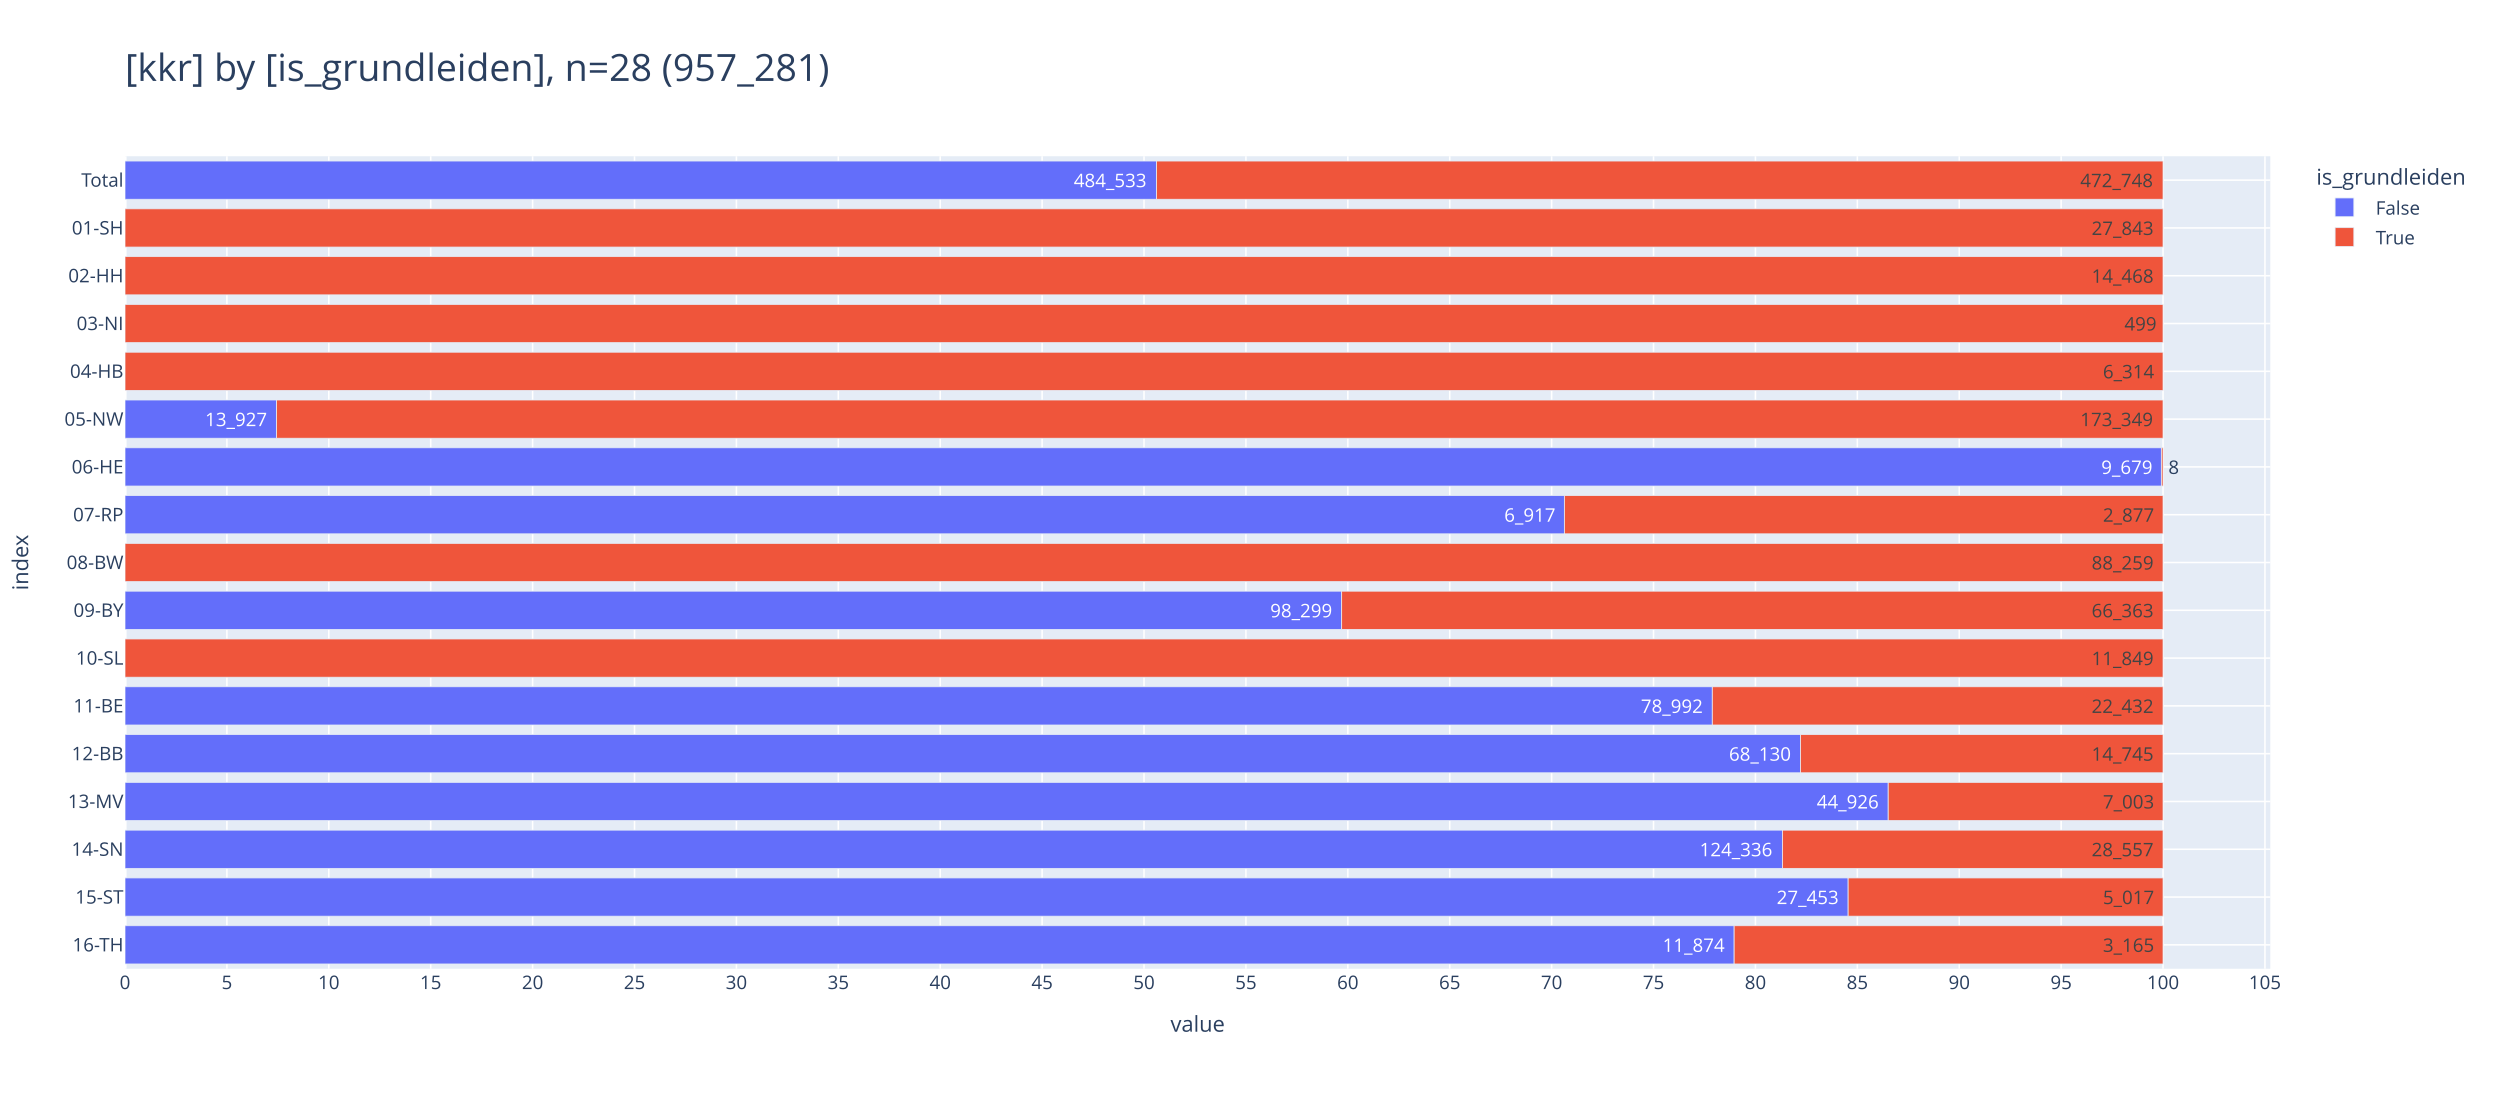
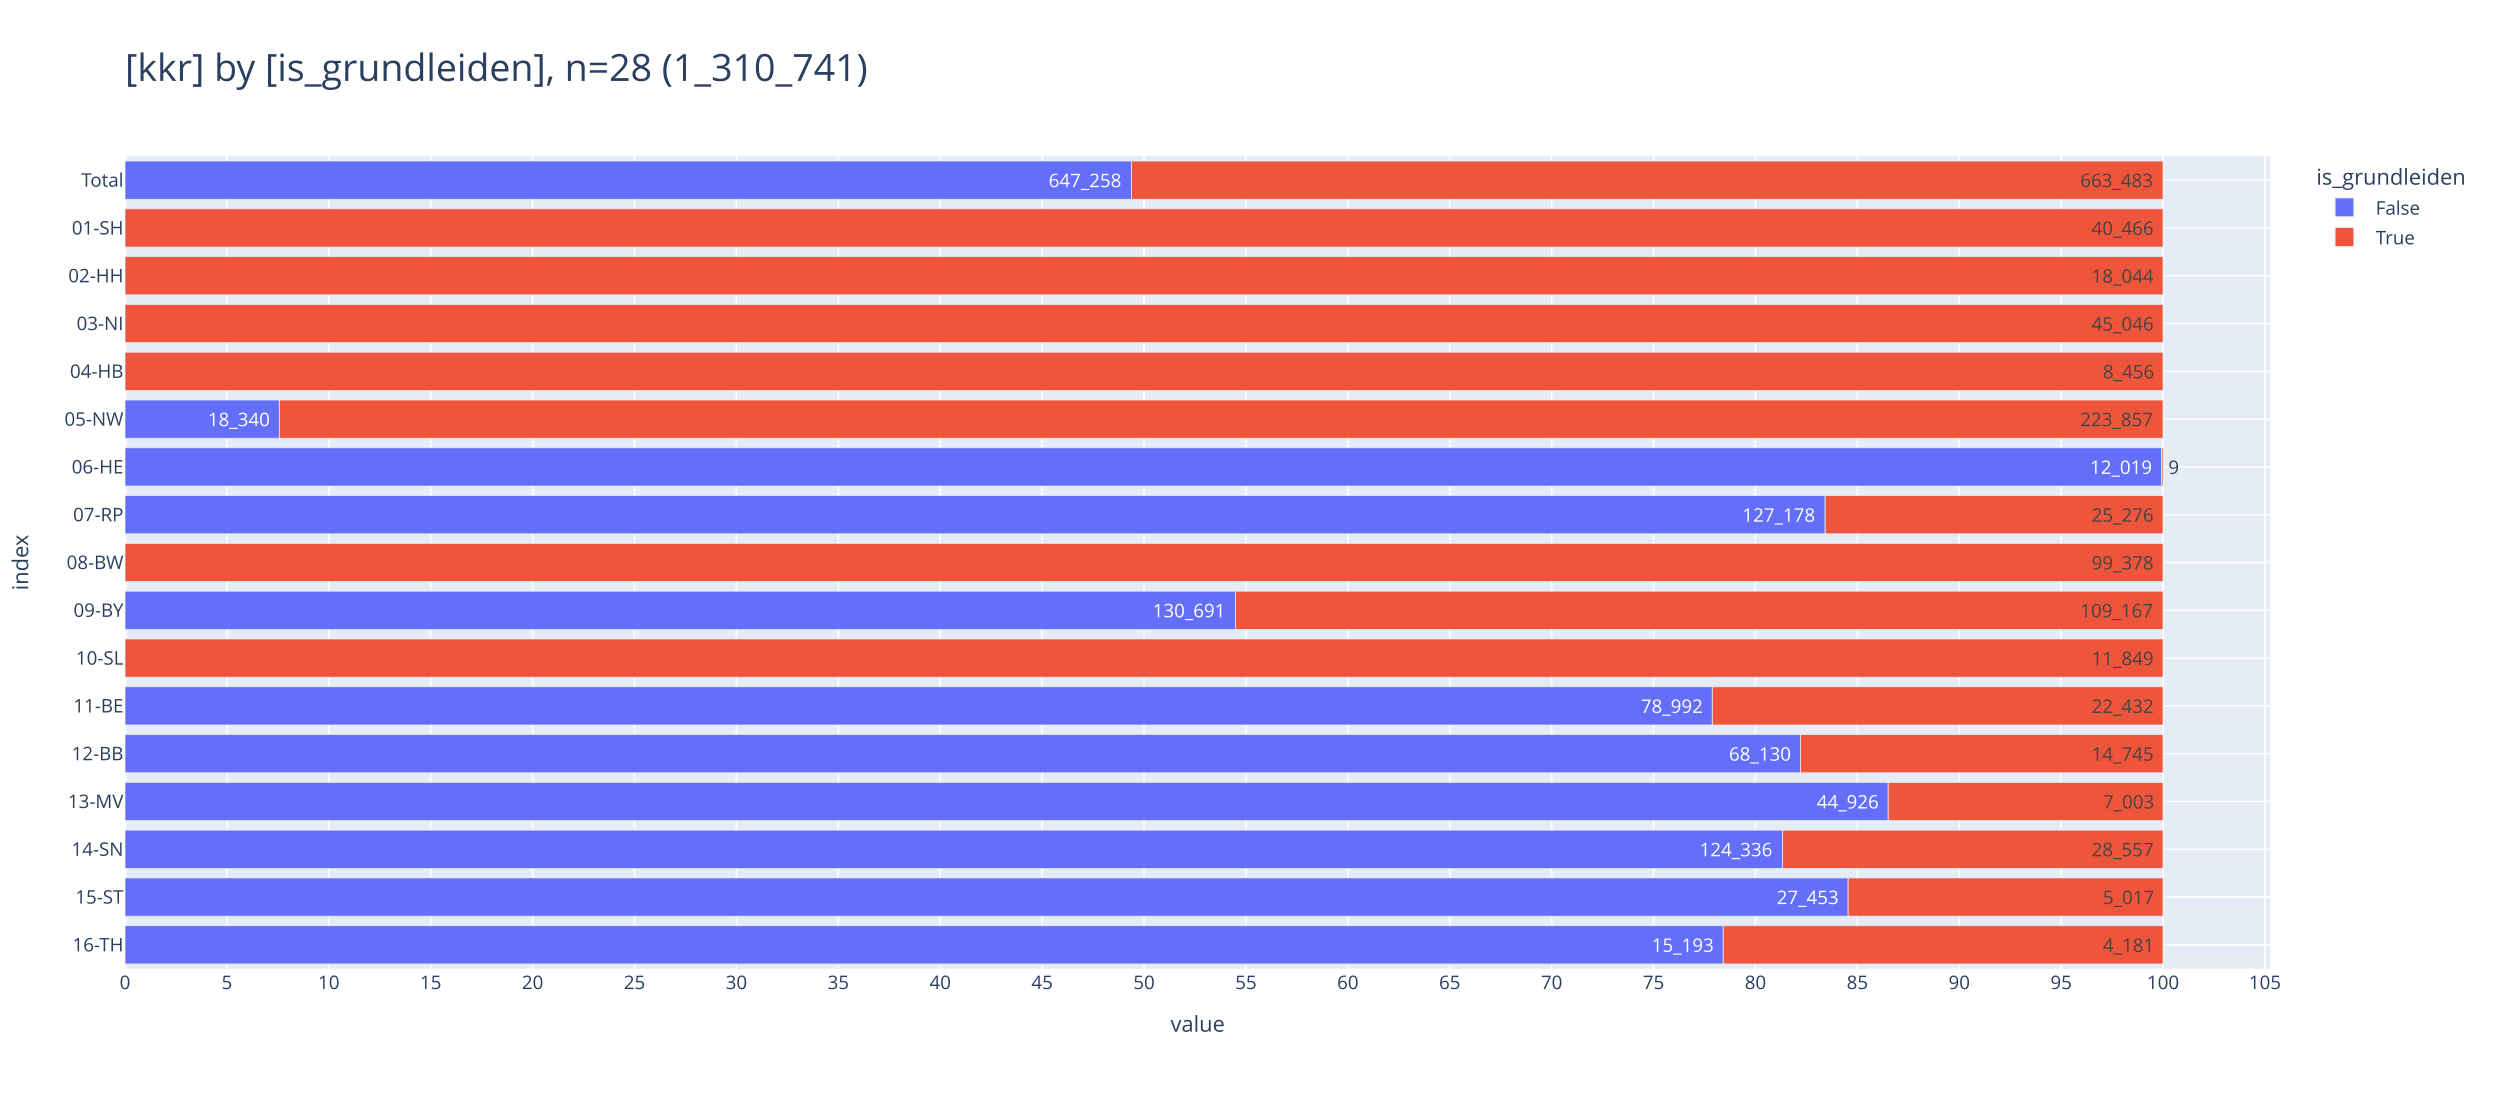
<svg xmlns="http://www.w3.org/2000/svg" class="main-svg" width="1600" height="700" style="" viewBox="0 0 1600 700">
  <rect x="0" y="0" width="1600" height="700" style="fill: rgb(255, 255, 255); fill-opacity: 1;" />
-   <defs id="defs-b3d016">
+   <defs id="defs-5b0377">
    <g class="clips">
-       <clipPath id="clipb3d016xyplot" class="plotclip">
+       <clipPath id="clip5b0377xyplot" class="plotclip">
        <rect width="1373" height="520" />
      </clipPath>
-       <clipPath class="axesclip" id="clipb3d016x">
+       <clipPath class="axesclip" id="clip5b0377x">
        <rect x="80" y="0" width="1373" height="700" />
      </clipPath>
-       <clipPath class="axesclip" id="clipb3d016y">
+       <clipPath class="axesclip" id="clip5b0377y">
        <rect x="0" y="100" width="1600" height="520" />
      </clipPath>
-       <clipPath class="axesclip" id="clipb3d016xy">
+       <clipPath class="axesclip" id="clip5b0377xy">
        <rect x="80" y="100" width="1373" height="520" />
      </clipPath>
    </g>
    <g class="gradients" />
    <g class="patterns" />
  </defs>
  <g class="bglayer">
    <rect class="bg" x="80" y="100" width="1373" height="520" style="fill: rgb(229, 236, 246); fill-opacity: 1; stroke-width: 0;" />
  </g>
  <g class="layer-below">
    <g class="imagelayer" />
    <g class="shapelayer" />
  </g>
  <g class="cartesianlayer">
    <g class="subplot xy">
      <g class="layer-subplot">
        <g class="shapelayer" />
        <g class="imagelayer" />
      </g>
      <g class="minor-gridlayer">
        <g class="x" />
        <g class="y" />
      </g>
      <g class="gridlayer">
        <g class="x">
          <path class="xgrid crisp" transform="translate(145.22,0)" d="M0,100v520" style="stroke: rgb(255, 255, 255); stroke-opacity: 1; stroke-width: 1px;" />
          <path class="xgrid crisp" transform="translate(210.43,0)" d="M0,100v520" style="stroke: rgb(255, 255, 255); stroke-opacity: 1; stroke-width: 1px;" />
          <path class="xgrid crisp" transform="translate(275.65,0)" d="M0,100v520" style="stroke: rgb(255, 255, 255); stroke-opacity: 1; stroke-width: 1px;" />
          <path class="xgrid crisp" transform="translate(340.87,0)" d="M0,100v520" style="stroke: rgb(255, 255, 255); stroke-opacity: 1; stroke-width: 1px;" />
          <path class="xgrid crisp" transform="translate(406.09,0)" d="M0,100v520" style="stroke: rgb(255, 255, 255); stroke-opacity: 1; stroke-width: 1px;" />
          <path class="xgrid crisp" transform="translate(471.3,0)" d="M0,100v520" style="stroke: rgb(255, 255, 255); stroke-opacity: 1; stroke-width: 1px;" />
          <path class="xgrid crisp" transform="translate(536.52,0)" d="M0,100v520" style="stroke: rgb(255, 255, 255); stroke-opacity: 1; stroke-width: 1px;" />
          <path class="xgrid crisp" transform="translate(601.74,0)" d="M0,100v520" style="stroke: rgb(255, 255, 255); stroke-opacity: 1; stroke-width: 1px;" />
          <path class="xgrid crisp" transform="translate(666.96,0)" d="M0,100v520" style="stroke: rgb(255, 255, 255); stroke-opacity: 1; stroke-width: 1px;" />
          <path class="xgrid crisp" transform="translate(732.17,0)" d="M0,100v520" style="stroke: rgb(255, 255, 255); stroke-opacity: 1; stroke-width: 1px;" />
          <path class="xgrid crisp" transform="translate(797.39,0)" d="M0,100v520" style="stroke: rgb(255, 255, 255); stroke-opacity: 1; stroke-width: 1px;" />
          <path class="xgrid crisp" transform="translate(862.61,0)" d="M0,100v520" style="stroke: rgb(255, 255, 255); stroke-opacity: 1; stroke-width: 1px;" />
          <path class="xgrid crisp" transform="translate(927.83,0)" d="M0,100v520" style="stroke: rgb(255, 255, 255); stroke-opacity: 1; stroke-width: 1px;" />
          <path class="xgrid crisp" transform="translate(993.04,0)" d="M0,100v520" style="stroke: rgb(255, 255, 255); stroke-opacity: 1; stroke-width: 1px;" />
          <path class="xgrid crisp" transform="translate(1058.26,0)" d="M0,100v520" style="stroke: rgb(255, 255, 255); stroke-opacity: 1; stroke-width: 1px;" />
          <path class="xgrid crisp" transform="translate(1123.48,0)" d="M0,100v520" style="stroke: rgb(255, 255, 255); stroke-opacity: 1; stroke-width: 1px;" />
          <path class="xgrid crisp" transform="translate(1188.7,0)" d="M0,100v520" style="stroke: rgb(255, 255, 255); stroke-opacity: 1; stroke-width: 1px;" />
          <path class="xgrid crisp" transform="translate(1253.91,0)" d="M0,100v520" style="stroke: rgb(255, 255, 255); stroke-opacity: 1; stroke-width: 1px;" />
          <path class="xgrid crisp" transform="translate(1319.13,0)" d="M0,100v520" style="stroke: rgb(255, 255, 255); stroke-opacity: 1; stroke-width: 1px;" />
          <path class="xgrid crisp" transform="translate(1384.35,0)" d="M0,100v520" style="stroke: rgb(255, 255, 255); stroke-opacity: 1; stroke-width: 1px;" />
          <path class="xgrid crisp" transform="translate(1449.57,0)" d="M0,100v520" style="stroke: rgb(255, 255, 255); stroke-opacity: 1; stroke-width: 1px;" />
        </g>
        <g class="y">
          <path class="ygrid crisp" transform="translate(0,604.71)" d="M80,0h1373" style="stroke: rgb(255, 255, 255); stroke-opacity: 1; stroke-width: 1px;" />
          <path class="ygrid crisp" transform="translate(0,574.12)" d="M80,0h1373" style="stroke: rgb(255, 255, 255); stroke-opacity: 1; stroke-width: 1px;" />
          <path class="ygrid crisp" transform="translate(0,543.53)" d="M80,0h1373" style="stroke: rgb(255, 255, 255); stroke-opacity: 1; stroke-width: 1px;" />
          <path class="ygrid crisp" transform="translate(0,512.94)" d="M80,0h1373" style="stroke: rgb(255, 255, 255); stroke-opacity: 1; stroke-width: 1px;" />
          <path class="ygrid crisp" transform="translate(0,482.35)" d="M80,0h1373" style="stroke: rgb(255, 255, 255); stroke-opacity: 1; stroke-width: 1px;" />
          <path class="ygrid crisp" transform="translate(0,451.76)" d="M80,0h1373" style="stroke: rgb(255, 255, 255); stroke-opacity: 1; stroke-width: 1px;" />
          <path class="ygrid crisp" transform="translate(0,421.18)" d="M80,0h1373" style="stroke: rgb(255, 255, 255); stroke-opacity: 1; stroke-width: 1px;" />
          <path class="ygrid crisp" transform="translate(0,390.59)" d="M80,0h1373" style="stroke: rgb(255, 255, 255); stroke-opacity: 1; stroke-width: 1px;" />
          <path class="ygrid crisp" transform="translate(0,360)" d="M80,0h1373" style="stroke: rgb(255, 255, 255); stroke-opacity: 1; stroke-width: 1px;" />
          <path class="ygrid crisp" transform="translate(0,329.41)" d="M80,0h1373" style="stroke: rgb(255, 255, 255); stroke-opacity: 1; stroke-width: 1px;" />
          <path class="ygrid crisp" transform="translate(0,298.82)" d="M80,0h1373" style="stroke: rgb(255, 255, 255); stroke-opacity: 1; stroke-width: 1px;" />
          <path class="ygrid crisp" transform="translate(0,268.24)" d="M80,0h1373" style="stroke: rgb(255, 255, 255); stroke-opacity: 1; stroke-width: 1px;" />
          <path class="ygrid crisp" transform="translate(0,237.65)" d="M80,0h1373" style="stroke: rgb(255, 255, 255); stroke-opacity: 1; stroke-width: 1px;" />
          <path class="ygrid crisp" transform="translate(0,207.06)" d="M80,0h1373" style="stroke: rgb(255, 255, 255); stroke-opacity: 1; stroke-width: 1px;" />
          <path class="ygrid crisp" transform="translate(0,176.47)" d="M80,0h1373" style="stroke: rgb(255, 255, 255); stroke-opacity: 1; stroke-width: 1px;" />
          <path class="ygrid crisp" transform="translate(0,145.88)" d="M80,0h1373" style="stroke: rgb(255, 255, 255); stroke-opacity: 1; stroke-width: 1px;" />
          <path class="ygrid crisp" transform="translate(0,115.29)" d="M80,0h1373" style="stroke: rgb(255, 255, 255); stroke-opacity: 1; stroke-width: 1px;" />
        </g>
      </g>
      <g class="zerolinelayer">
        <path class="xzl zl crisp" transform="translate(80,0)" d="M0,100v520" style="stroke: rgb(255, 255, 255); stroke-opacity: 1; stroke-width: 2px;" />
      </g>
      <g class="layer-between">
        <g class="shapelayer" />
        <g class="imagelayer" />
      </g>
      <path class="xlines-below" />
      <path class="ylines-below" />
      <g class="overlines-below" />
      <g class="xaxislayer-below" />
      <g class="yaxislayer-below" />
      <g class="overaxes-below" />
      <g class="overplot">
-         <g class="xy" transform="translate(80,100)" clip-path="url(#clipb3d016xyplot)">
+         <g class="xy" transform="translate(80,100)" clip-path="url(#clip5b0377xyplot)">
          <g class="barlayer mlayer">
            <g class="trace bars" style="opacity: 1;">
              <g class="points">
                <g class="point">
-                   <path d="M0,27.53V3.06H660.2V27.53Z" style="vector-effect: none; opacity: 1; stroke-width: 0.5px; fill: rgb(99, 110, 250); fill-opacity: 1; stroke: rgb(229, 236, 246); stroke-opacity: 1;" />
-                   <text class="bartext bartext-inside" text-anchor="middle" data-notex="1" x="0" y="0" style="font-family: 'Open Sans', verdana, arial, sans-serif; font-size: 12px; fill: rgb(255, 255, 255); fill-opacity: 1; white-space: pre;" transform="translate(630.4969,19.795)">484_533</text>
-                 </g>
-                 <g class="point">
-                   <path d="M0,180.47V156H97V180.47Z" style="vector-effect: none; opacity: 1; stroke-width: 0.5px; fill: rgb(99, 110, 250); fill-opacity: 1; stroke: rgb(229, 236, 246); stroke-opacity: 1;" />
-                   <text class="bartext bartext-inside" text-anchor="middle" data-notex="1" x="0" y="0" style="font-family: 'Open Sans', verdana, arial, sans-serif; font-size: 12px; fill: rgb(255, 255, 255); fill-opacity: 1; white-space: pre;" transform="translate(71.10938,172.735)">13_927</text>
-                 </g>
-                 <g class="point">
-                   <path d="M0,211.06V186.59H1303.27V211.06Z" style="vector-effect: none; opacity: 1; stroke-width: 0.5px; fill: rgb(99, 110, 250); fill-opacity: 1; stroke: rgb(229, 236, 246); stroke-opacity: 1;" />
-                   <text class="bartext bartext-inside" text-anchor="middle" data-notex="1" x="0" y="0" style="font-family: 'Open Sans', verdana, arial, sans-serif; font-size: 12px; fill: rgb(255, 255, 255); fill-opacity: 1; white-space: pre;" transform="translate(1281.192,203.325)">9_679</text>
-                 </g>
-                 <g class="point">
-                   <path d="M0,241.65V217.18H921.2V241.65Z" style="vector-effect: none; opacity: 1; stroke-width: 0.5px; fill: rgb(99, 110, 250); fill-opacity: 1; stroke: rgb(229, 236, 246); stroke-opacity: 1;" />
-                   <text class="bartext bartext-inside" text-anchor="middle" data-notex="1" x="0" y="0" style="font-family: 'Open Sans', verdana, arial, sans-serif; font-size: 12px; fill: rgb(255, 255, 255); fill-opacity: 1; white-space: pre;" transform="translate(899.1219,233.915)">6_917</text>
-                 </g>
-                 <g class="point">
-                   <path d="M0,302.82V278.35H778.66V302.82Z" style="vector-effect: none; opacity: 1; stroke-width: 0.5px; fill: rgb(99, 110, 250); fill-opacity: 1; stroke: rgb(229, 236, 246); stroke-opacity: 1;" />
-                   <text class="bartext bartext-inside" text-anchor="middle" data-notex="1" x="0" y="0" style="font-family: 'Open Sans', verdana, arial, sans-serif; font-size: 12px; fill: rgb(255, 255, 255); fill-opacity: 1; white-space: pre;" transform="translate(752.7694,295.085)">98_299</text>
+                   <path d="M0,27.53V3.06H644.1V27.53Z" style="vector-effect: none; opacity: 1; stroke-width: 0.5px; fill: rgb(99, 110, 250); fill-opacity: 1; stroke: rgb(229, 236, 246); stroke-opacity: 1;" />
+                   <text class="bartext bartext-inside" text-anchor="middle" data-notex="1" x="0" y="0" style="font-family: 'Open Sans', verdana, arial, sans-serif; font-size: 12px; fill: rgb(255, 255, 255); fill-opacity: 1; white-space: pre;" transform="translate(614.3969,19.795)">647_258</text>
+                 </g>
+                 <g class="point">
+                   <path d="M0,180.47V156H98.77V180.47Z" style="vector-effect: none; opacity: 1; stroke-width: 0.5px; fill: rgb(99, 110, 250); fill-opacity: 1; stroke: rgb(229, 236, 246); stroke-opacity: 1;" />
+                   <text class="bartext bartext-inside" text-anchor="middle" data-notex="1" x="0" y="0" style="font-family: 'Open Sans', verdana, arial, sans-serif; font-size: 12px; fill: rgb(255, 255, 255); fill-opacity: 1; white-space: pre;" transform="translate(72.87937,172.735)">18_340</text>
+                 </g>
+                 <g class="point">
+                   <path d="M0,211.06V186.59H1303.37V211.06Z" style="vector-effect: none; opacity: 1; stroke-width: 0.5px; fill: rgb(99, 110, 250); fill-opacity: 1; stroke: rgb(229, 236, 246); stroke-opacity: 1;" />
+                   <text class="bartext bartext-inside" text-anchor="middle" data-notex="1" x="0" y="0" style="font-family: 'Open Sans', verdana, arial, sans-serif; font-size: 12px; fill: rgb(255, 255, 255); fill-opacity: 1; white-space: pre;" transform="translate(1277.479,203.325)">12_019</text>
+                 </g>
+                 <g class="point">
+                   <path d="M0,241.65V217.18H1088.1V241.65Z" style="vector-effect: none; opacity: 1; stroke-width: 0.5px; fill: rgb(99, 110, 250); fill-opacity: 1; stroke: rgb(229, 236, 246); stroke-opacity: 1;" />
+                   <text class="bartext bartext-inside" text-anchor="middle" data-notex="1" x="0" y="0" style="font-family: 'Open Sans', verdana, arial, sans-serif; font-size: 12px; fill: rgb(255, 255, 255); fill-opacity: 1; white-space: pre;" transform="translate(1058.397,233.915)">127_178</text>
+                 </g>
+                 <g class="point">
+                   <path d="M0,302.82V278.35H710.7V302.82Z" style="vector-effect: none; opacity: 1; stroke-width: 0.5px; fill: rgb(99, 110, 250); fill-opacity: 1; stroke: rgb(229, 236, 246); stroke-opacity: 1;" />
+                   <text class="bartext bartext-inside" text-anchor="middle" data-notex="1" x="0" y="0" style="font-family: 'Open Sans', verdana, arial, sans-serif; font-size: 12px; fill: rgb(255, 255, 255); fill-opacity: 1; white-space: pre;" transform="translate(680.9969,295.085)">130_691</text>
                </g>
                <g class="point">
                  <path d="M0,364V339.53H1015.87V364Z" style="vector-effect: none; opacity: 1; stroke-width: 0.5px; fill: rgb(99, 110, 250); fill-opacity: 1; stroke: rgb(229, 236, 246); stroke-opacity: 1;" />
                  <text class="bartext bartext-inside" text-anchor="middle" data-notex="1" x="0" y="0" style="font-family: 'Open Sans', verdana, arial, sans-serif; font-size: 12px; fill: rgb(255, 255, 255); fill-opacity: 1; white-space: pre;" transform="translate(989.9794,356.265)">78_992</text>
                </g>
                <g class="point">
                  <path d="M0,394.59V370.12H1072.28V394.59Z" style="vector-effect: none; opacity: 1; stroke-width: 0.5px; fill: rgb(99, 110, 250); fill-opacity: 1; stroke: rgb(229, 236, 246); stroke-opacity: 1;" />
                  <text class="bartext bartext-inside" text-anchor="middle" data-notex="1" x="0" y="0" style="font-family: 'Open Sans', verdana, arial, sans-serif; font-size: 12px; fill: rgb(255, 255, 255); fill-opacity: 1; white-space: pre;" transform="translate(1046.389,386.855)">68_130</text>
                </g>
                <g class="point">
                  <path d="M0,425.18V400.71H1128.45V425.18Z" style="vector-effect: none; opacity: 1; stroke-width: 0.5px; fill: rgb(99, 110, 250); fill-opacity: 1; stroke: rgb(229, 236, 246); stroke-opacity: 1;" />
                  <text class="bartext bartext-inside" text-anchor="middle" data-notex="1" x="0" y="0" style="font-family: 'Open Sans', verdana, arial, sans-serif; font-size: 12px; fill: rgb(255, 255, 255); fill-opacity: 1; white-space: pre;" transform="translate(1102.559,417.445)">44_926</text>
                </g>
                <g class="point">
                  <path d="M0,455.76V431.29H1060.73V455.76Z" style="vector-effect: none; opacity: 1; stroke-width: 0.5px; fill: rgb(99, 110, 250); fill-opacity: 1; stroke: rgb(229, 236, 246); stroke-opacity: 1;" />
                  <text class="bartext bartext-inside" text-anchor="middle" data-notex="1" x="0" y="0" style="font-family: 'Open Sans', verdana, arial, sans-serif; font-size: 12px; fill: rgb(255, 255, 255); fill-opacity: 1; white-space: pre;" transform="translate(1031.027,448.025)">124_336</text>
                </g>
                <g class="point">
                  <path d="M0,486.35V461.88H1102.81V486.35Z" style="vector-effect: none; opacity: 1; stroke-width: 0.5px; fill: rgb(99, 110, 250); fill-opacity: 1; stroke: rgb(229, 236, 246); stroke-opacity: 1;" />
                  <text class="bartext bartext-inside" text-anchor="middle" data-notex="1" x="0" y="0" style="font-family: 'Open Sans', verdana, arial, sans-serif; font-size: 12px; fill: rgb(255, 255, 255); fill-opacity: 1; white-space: pre;" transform="translate(1076.919,478.615)">27_453</text>
                </g>
                <g class="point">
-                   <path d="M0,516.94V492.47H1029.85V516.94Z" style="vector-effect: none; opacity: 1; stroke-width: 0.5px; fill: rgb(99, 110, 250); fill-opacity: 1; stroke: rgb(229, 236, 246); stroke-opacity: 1;" />
-                   <text class="bartext bartext-inside" text-anchor="middle" data-notex="1" x="0" y="0" style="font-family: 'Open Sans', verdana, arial, sans-serif; font-size: 12px; fill: rgb(255, 255, 255); fill-opacity: 1; white-space: pre;" transform="translate(1003.959,509.205)">11_874</text>
+                   <path d="M0,516.94V492.47H1022.87V516.94Z" style="vector-effect: none; opacity: 1; stroke-width: 0.5px; fill: rgb(99, 110, 250); fill-opacity: 1; stroke: rgb(229, 236, 246); stroke-opacity: 1;" />
+                   <text class="bartext bartext-inside" text-anchor="middle" data-notex="1" x="0" y="0" style="font-family: 'Open Sans', verdana, arial, sans-serif; font-size: 12px; fill: rgb(255, 255, 255); fill-opacity: 1; white-space: pre;" transform="translate(996.9794,509.205)">15_193</text>
                </g>
              </g>
            </g>
            <g class="trace bars" style="opacity: 1;">
              <g class="points">
                <g class="point">
-                   <path d="M660.2,27.53V3.06H1304.35V27.53Z" style="vector-effect: none; opacity: 1; stroke-width: 0.5px; fill: rgb(239, 85, 59); fill-opacity: 1; stroke: rgb(229, 236, 246); stroke-opacity: 1;" />
-                   <text class="bartext bartext-inside" text-anchor="middle" data-notex="1" x="0" y="0" style="font-family: 'Open Sans', verdana, arial, sans-serif; font-size: 12px; fill: rgb(68, 68, 68); fill-opacity: 1; white-space: pre;" transform="translate(1274.647,19.795)">472_748</text>
+                   <path d="M644.1,27.53V3.06H1304.35V27.53Z" style="vector-effect: none; opacity: 1; stroke-width: 0.5px; fill: rgb(239, 85, 59); fill-opacity: 1; stroke: rgb(229, 236, 246); stroke-opacity: 1;" />
+                   <text class="bartext bartext-inside" text-anchor="middle" data-notex="1" x="0" y="0" style="font-family: 'Open Sans', verdana, arial, sans-serif; font-size: 12px; fill: rgb(68, 68, 68); fill-opacity: 1; white-space: pre;" transform="translate(1274.647,19.795)">663_483</text>
                </g>
                <g class="point">
                  <path d="M0,58.12V33.65H1304.35V58.12Z" style="vector-effect: none; opacity: 1; stroke-width: 0.5px; fill: rgb(239, 85, 59); fill-opacity: 1; stroke: rgb(229, 236, 246); stroke-opacity: 1;" />
-                   <text class="bartext bartext-inside" text-anchor="middle" data-notex="1" x="0" y="0" style="font-family: 'Open Sans', verdana, arial, sans-serif; font-size: 12px; fill: rgb(68, 68, 68); fill-opacity: 1; white-space: pre;" transform="translate(1278.459,50.385)">27_843</text>
+                   <text class="bartext bartext-inside" text-anchor="middle" data-notex="1" x="0" y="0" style="font-family: 'Open Sans', verdana, arial, sans-serif; font-size: 12px; fill: rgb(68, 68, 68); fill-opacity: 1; white-space: pre;" transform="translate(1278.459,50.385)">40_466</text>
                </g>
                <g class="point">
                  <path d="M0,88.71V64.24H1304.35V88.71Z" style="vector-effect: none; opacity: 1; stroke-width: 0.5px; fill: rgb(239, 85, 59); fill-opacity: 1; stroke: rgb(229, 236, 246); stroke-opacity: 1;" />
-                   <text class="bartext bartext-inside" text-anchor="middle" data-notex="1" x="0" y="0" style="font-family: 'Open Sans', verdana, arial, sans-serif; font-size: 12px; fill: rgb(68, 68, 68); fill-opacity: 1; white-space: pre;" transform="translate(1278.459,80.975)">14_468</text>
+                   <text class="bartext bartext-inside" text-anchor="middle" data-notex="1" x="0" y="0" style="font-family: 'Open Sans', verdana, arial, sans-serif; font-size: 12px; fill: rgb(68, 68, 68); fill-opacity: 1; white-space: pre;" transform="translate(1278.459,80.975)">18_044</text>
                </g>
                <g class="point">
                  <path d="M0,119.29V94.82H1304.35V119.29Z" style="vector-effect: none; opacity: 1; stroke-width: 0.5px; fill: rgb(239, 85, 59); fill-opacity: 1; stroke: rgb(229, 236, 246); stroke-opacity: 1;" />
-                   <text class="bartext bartext-inside" text-anchor="middle" data-notex="1" x="0" y="0" style="font-family: 'Open Sans', verdana, arial, sans-serif; font-size: 12px; fill: rgb(68, 68, 68); fill-opacity: 1; white-space: pre;" transform="translate(1289.905,111.555)">499</text>
+                   <text class="bartext bartext-inside" text-anchor="middle" data-notex="1" x="0" y="0" style="font-family: 'Open Sans', verdana, arial, sans-serif; font-size: 12px; fill: rgb(68, 68, 68); fill-opacity: 1; white-space: pre;" transform="translate(1278.459,111.555)">45_046</text>
                </g>
                <g class="point">
                  <path d="M0,149.88V125.41H1304.35V149.88Z" style="vector-effect: none; opacity: 1; stroke-width: 0.5px; fill: rgb(239, 85, 59); fill-opacity: 1; stroke: rgb(229, 236, 246); stroke-opacity: 1;" />
-                   <text class="bartext bartext-inside" text-anchor="middle" data-notex="1" x="0" y="0" style="font-family: 'Open Sans', verdana, arial, sans-serif; font-size: 12px; fill: rgb(68, 68, 68); fill-opacity: 1; white-space: pre;" transform="translate(1282.272,142.145)">6_314</text>
-                 </g>
-                 <g class="point">
-                   <path d="M97,180.47V156H1304.35V180.47Z" style="vector-effect: none; opacity: 1; stroke-width: 0.5px; fill: rgb(239, 85, 59); fill-opacity: 1; stroke: rgb(229, 236, 246); stroke-opacity: 1;" />
-                   <text class="bartext bartext-inside" text-anchor="middle" data-notex="1" x="0" y="0" style="font-family: 'Open Sans', verdana, arial, sans-serif; font-size: 12px; fill: rgb(68, 68, 68); fill-opacity: 1; white-space: pre;" transform="translate(1274.647,172.735)">173_349</text>
-                 </g>
-                 <g class="point">
-                   <path d="M1303.27,211.06V186.59H1304.35V211.06Z" style="vector-effect: none; opacity: 1; stroke-width: 0.5px; fill: rgb(239, 85, 59); fill-opacity: 1; stroke: rgb(229, 236, 246); stroke-opacity: 1;" />
-                   <text class="bartext bartext-outside" text-anchor="middle" data-notex="1" x="0" y="0" style="font-family: 'Open Sans', verdana, arial, sans-serif; font-size: 12px; fill: rgb(42, 63, 95); fill-opacity: 1; white-space: pre;" transform="translate(1311.17,203.325)">8</text>
-                 </g>
-                 <g class="point">
-                   <path d="M921.2,241.65V217.18H1304.35V241.65Z" style="vector-effect: none; opacity: 1; stroke-width: 0.5px; fill: rgb(239, 85, 59); fill-opacity: 1; stroke: rgb(229, 236, 246); stroke-opacity: 1;" />
-                   <text class="bartext bartext-inside" text-anchor="middle" data-notex="1" x="0" y="0" style="font-family: 'Open Sans', verdana, arial, sans-serif; font-size: 12px; fill: rgb(68, 68, 68); fill-opacity: 1; white-space: pre;" transform="translate(1282.272,233.915)">2_877</text>
+                   <text class="bartext bartext-inside" text-anchor="middle" data-notex="1" x="0" y="0" style="font-family: 'Open Sans', verdana, arial, sans-serif; font-size: 12px; fill: rgb(68, 68, 68); fill-opacity: 1; white-space: pre;" transform="translate(1282.272,142.145)">8_456</text>
+                 </g>
+                 <g class="point">
+                   <path d="M98.77,180.47V156H1304.35V180.47Z" style="vector-effect: none; opacity: 1; stroke-width: 0.5px; fill: rgb(239, 85, 59); fill-opacity: 1; stroke: rgb(229, 236, 246); stroke-opacity: 1;" />
+                   <text class="bartext bartext-inside" text-anchor="middle" data-notex="1" x="0" y="0" style="font-family: 'Open Sans', verdana, arial, sans-serif; font-size: 12px; fill: rgb(68, 68, 68); fill-opacity: 1; white-space: pre;" transform="translate(1274.647,172.735)">223_857</text>
+                 </g>
+                 <g class="point">
+                   <path d="M1303.37,211.06V186.59H1304.35V211.06Z" style="vector-effect: none; opacity: 1; stroke-width: 0.5px; fill: rgb(239, 85, 59); fill-opacity: 1; stroke: rgb(229, 236, 246); stroke-opacity: 1;" />
+                   <text class="bartext bartext-outside" text-anchor="middle" data-notex="1" x="0" y="0" style="font-family: 'Open Sans', verdana, arial, sans-serif; font-size: 12px; fill: rgb(42, 63, 95); fill-opacity: 1; white-space: pre;" transform="translate(1311.17,203.325)">9</text>
+                 </g>
+                 <g class="point">
+                   <path d="M1088.1,241.65V217.18H1304.35V241.65Z" style="vector-effect: none; opacity: 1; stroke-width: 0.5px; fill: rgb(239, 85, 59); fill-opacity: 1; stroke: rgb(229, 236, 246); stroke-opacity: 1;" />
+                   <text class="bartext bartext-inside" text-anchor="middle" data-notex="1" x="0" y="0" style="font-family: 'Open Sans', verdana, arial, sans-serif; font-size: 12px; fill: rgb(68, 68, 68); fill-opacity: 1; white-space: pre;" transform="translate(1278.459,233.915)">25_276</text>
                </g>
                <g class="point">
                  <path d="M0,272.24V247.76H1304.35V272.24Z" style="vector-effect: none; opacity: 1; stroke-width: 0.5px; fill: rgb(239, 85, 59); fill-opacity: 1; stroke: rgb(229, 236, 246); stroke-opacity: 1;" />
-                   <text class="bartext bartext-inside" text-anchor="middle" data-notex="1" x="0" y="0" style="font-family: 'Open Sans', verdana, arial, sans-serif; font-size: 12px; fill: rgb(68, 68, 68); fill-opacity: 1; white-space: pre;" transform="translate(1278.459,264.5)">88_259</text>
-                 </g>
-                 <g class="point">
-                   <path d="M778.66,302.82V278.35H1304.35V302.82Z" style="vector-effect: none; opacity: 1; stroke-width: 0.5px; fill: rgb(239, 85, 59); fill-opacity: 1; stroke: rgb(229, 236, 246); stroke-opacity: 1;" />
-                   <text class="bartext bartext-inside" text-anchor="middle" data-notex="1" x="0" y="0" style="font-family: 'Open Sans', verdana, arial, sans-serif; font-size: 12px; fill: rgb(68, 68, 68); fill-opacity: 1; white-space: pre;" transform="translate(1278.459,295.085)">66_363</text>
+                   <text class="bartext bartext-inside" text-anchor="middle" data-notex="1" x="0" y="0" style="font-family: 'Open Sans', verdana, arial, sans-serif; font-size: 12px; fill: rgb(68, 68, 68); fill-opacity: 1; white-space: pre;" transform="translate(1278.459,264.5)">99_378</text>
+                 </g>
+                 <g class="point">
+                   <path d="M710.7,302.82V278.35H1304.35V302.82Z" style="vector-effect: none; opacity: 1; stroke-width: 0.5px; fill: rgb(239, 85, 59); fill-opacity: 1; stroke: rgb(229, 236, 246); stroke-opacity: 1;" />
+                   <text class="bartext bartext-inside" text-anchor="middle" data-notex="1" x="0" y="0" style="font-family: 'Open Sans', verdana, arial, sans-serif; font-size: 12px; fill: rgb(68, 68, 68); fill-opacity: 1; white-space: pre;" transform="translate(1274.647,295.085)">109_167</text>
                </g>
                <g class="point">
                  <path d="M0,333.41V308.94H1304.35V333.41Z" style="vector-effect: none; opacity: 1; stroke-width: 0.5px; fill: rgb(239, 85, 59); fill-opacity: 1; stroke: rgb(229, 236, 246); stroke-opacity: 1;" />
                  <text class="bartext bartext-inside" text-anchor="middle" data-notex="1" x="0" y="0" style="font-family: 'Open Sans', verdana, arial, sans-serif; font-size: 12px; fill: rgb(68, 68, 68); fill-opacity: 1; white-space: pre;" transform="translate(1278.459,325.675)">11_849</text>
                </g>
                <g class="point">
                  <path d="M1015.87,364V339.53H1304.35V364Z" style="vector-effect: none; opacity: 1; stroke-width: 0.5px; fill: rgb(239, 85, 59); fill-opacity: 1; stroke: rgb(229, 236, 246); stroke-opacity: 1;" />
                  <text class="bartext bartext-inside" text-anchor="middle" data-notex="1" x="0" y="0" style="font-family: 'Open Sans', verdana, arial, sans-serif; font-size: 12px; fill: rgb(68, 68, 68); fill-opacity: 1; white-space: pre;" transform="translate(1278.459,356.265)">22_432</text>
                </g>
                <g class="point">
                  <path d="M1072.28,394.59V370.12H1304.35V394.59Z" style="vector-effect: none; opacity: 1; stroke-width: 0.5px; fill: rgb(239, 85, 59); fill-opacity: 1; stroke: rgb(229, 236, 246); stroke-opacity: 1;" />
                  <text class="bartext bartext-inside" text-anchor="middle" data-notex="1" x="0" y="0" style="font-family: 'Open Sans', verdana, arial, sans-serif; font-size: 12px; fill: rgb(68, 68, 68); fill-opacity: 1; white-space: pre;" transform="translate(1278.459,386.855)">14_745</text>
                </g>
                <g class="point">
                  <path d="M1128.45,425.18V400.71H1304.35V425.18Z" style="vector-effect: none; opacity: 1; stroke-width: 0.5px; fill: rgb(239, 85, 59); fill-opacity: 1; stroke: rgb(229, 236, 246); stroke-opacity: 1;" />
                  <text class="bartext bartext-inside" text-anchor="middle" data-notex="1" x="0" y="0" style="font-family: 'Open Sans', verdana, arial, sans-serif; font-size: 12px; fill: rgb(68, 68, 68); fill-opacity: 1; white-space: pre;" transform="translate(1282.272,417.445)">7_003</text>
                </g>
                <g class="point">
                  <path d="M1060.73,455.76V431.29H1304.35V455.76Z" style="vector-effect: none; opacity: 1; stroke-width: 0.5px; fill: rgb(239, 85, 59); fill-opacity: 1; stroke: rgb(229, 236, 246); stroke-opacity: 1;" />
                  <text class="bartext bartext-inside" text-anchor="middle" data-notex="1" x="0" y="0" style="font-family: 'Open Sans', verdana, arial, sans-serif; font-size: 12px; fill: rgb(68, 68, 68); fill-opacity: 1; white-space: pre;" transform="translate(1278.459,448.025)">28_557</text>
                </g>
                <g class="point">
                  <path d="M1102.81,486.35V461.88H1304.35V486.35Z" style="vector-effect: none; opacity: 1; stroke-width: 0.5px; fill: rgb(239, 85, 59); fill-opacity: 1; stroke: rgb(229, 236, 246); stroke-opacity: 1;" />
                  <text class="bartext bartext-inside" text-anchor="middle" data-notex="1" x="0" y="0" style="font-family: 'Open Sans', verdana, arial, sans-serif; font-size: 12px; fill: rgb(68, 68, 68); fill-opacity: 1; white-space: pre;" transform="translate(1282.272,478.615)">5_017</text>
                </g>
                <g class="point">
-                   <path d="M1029.85,516.94V492.47H1304.35V516.94Z" style="vector-effect: none; opacity: 1; stroke-width: 0.5px; fill: rgb(239, 85, 59); fill-opacity: 1; stroke: rgb(229, 236, 246); stroke-opacity: 1;" />
-                   <text class="bartext bartext-inside" text-anchor="middle" data-notex="1" x="0" y="0" style="font-family: 'Open Sans', verdana, arial, sans-serif; font-size: 12px; fill: rgb(68, 68, 68); fill-opacity: 1; white-space: pre;" transform="translate(1282.272,509.205)">3_165</text>
+                   <path d="M1022.87,516.94V492.47H1304.35V516.94Z" style="vector-effect: none; opacity: 1; stroke-width: 0.5px; fill: rgb(239, 85, 59); fill-opacity: 1; stroke: rgb(229, 236, 246); stroke-opacity: 1;" />
+                   <text class="bartext bartext-inside" text-anchor="middle" data-notex="1" x="0" y="0" style="font-family: 'Open Sans', verdana, arial, sans-serif; font-size: 12px; fill: rgb(68, 68, 68); fill-opacity: 1; white-space: pre;" transform="translate(1282.272,509.205)">4_181</text>
                </g>
              </g>
            </g>
          </g>
        </g>
      </g>
      <g class="zerolinelayer-above" />
      <path class="xlines-above crisp" d="M0,0" style="fill: none;" />
      <path class="ylines-above crisp" d="M0,0" style="fill: none;" />
      <g class="overlines-above" />
      <g class="xaxislayer-above">
        <g class="xtick">
          <text text-anchor="middle" x="0" y="633" transform="translate(80,0)" style="font-family: 'Open Sans', verdana, arial, sans-serif; font-size: 12px; fill: rgb(42, 63, 95); fill-opacity: 1; white-space: pre;">0</text>
        </g>
        <g class="xtick">
          <text text-anchor="middle" x="0" y="633" style="font-family: 'Open Sans', verdana, arial, sans-serif; font-size: 12px; fill: rgb(42, 63, 95); fill-opacity: 1; white-space: pre;" transform="translate(145.22,0)">5</text>
        </g>
        <g class="xtick">
          <text text-anchor="middle" x="0" y="633" style="font-family: 'Open Sans', verdana, arial, sans-serif; font-size: 12px; fill: rgb(42, 63, 95); fill-opacity: 1; white-space: pre;" transform="translate(210.43,0)">10</text>
        </g>
        <g class="xtick">
          <text text-anchor="middle" x="0" y="633" style="font-family: 'Open Sans', verdana, arial, sans-serif; font-size: 12px; fill: rgb(42, 63, 95); fill-opacity: 1; white-space: pre;" transform="translate(275.65,0)">15</text>
        </g>
        <g class="xtick">
          <text text-anchor="middle" x="0" y="633" style="font-family: 'Open Sans', verdana, arial, sans-serif; font-size: 12px; fill: rgb(42, 63, 95); fill-opacity: 1; white-space: pre;" transform="translate(340.87,0)">20</text>
        </g>
        <g class="xtick">
          <text text-anchor="middle" x="0" y="633" style="font-family: 'Open Sans', verdana, arial, sans-serif; font-size: 12px; fill: rgb(42, 63, 95); fill-opacity: 1; white-space: pre;" transform="translate(406.09,0)">25</text>
        </g>
        <g class="xtick">
          <text text-anchor="middle" x="0" y="633" style="font-family: 'Open Sans', verdana, arial, sans-serif; font-size: 12px; fill: rgb(42, 63, 95); fill-opacity: 1; white-space: pre;" transform="translate(471.3,0)">30</text>
        </g>
        <g class="xtick">
          <text text-anchor="middle" x="0" y="633" style="font-family: 'Open Sans', verdana, arial, sans-serif; font-size: 12px; fill: rgb(42, 63, 95); fill-opacity: 1; white-space: pre;" transform="translate(536.52,0)">35</text>
        </g>
        <g class="xtick">
          <text text-anchor="middle" x="0" y="633" style="font-family: 'Open Sans', verdana, arial, sans-serif; font-size: 12px; fill: rgb(42, 63, 95); fill-opacity: 1; white-space: pre;" transform="translate(601.74,0)">40</text>
        </g>
        <g class="xtick">
          <text text-anchor="middle" x="0" y="633" style="font-family: 'Open Sans', verdana, arial, sans-serif; font-size: 12px; fill: rgb(42, 63, 95); fill-opacity: 1; white-space: pre;" transform="translate(666.96,0)">45</text>
        </g>
        <g class="xtick">
          <text text-anchor="middle" x="0" y="633" style="font-family: 'Open Sans', verdana, arial, sans-serif; font-size: 12px; fill: rgb(42, 63, 95); fill-opacity: 1; white-space: pre;" transform="translate(732.17,0)">50</text>
        </g>
        <g class="xtick">
          <text text-anchor="middle" x="0" y="633" style="font-family: 'Open Sans', verdana, arial, sans-serif; font-size: 12px; fill: rgb(42, 63, 95); fill-opacity: 1; white-space: pre;" transform="translate(797.39,0)">55</text>
        </g>
        <g class="xtick">
          <text text-anchor="middle" x="0" y="633" style="font-family: 'Open Sans', verdana, arial, sans-serif; font-size: 12px; fill: rgb(42, 63, 95); fill-opacity: 1; white-space: pre;" transform="translate(862.61,0)">60</text>
        </g>
        <g class="xtick">
          <text text-anchor="middle" x="0" y="633" style="font-family: 'Open Sans', verdana, arial, sans-serif; font-size: 12px; fill: rgb(42, 63, 95); fill-opacity: 1; white-space: pre;" transform="translate(927.83,0)">65</text>
        </g>
        <g class="xtick">
          <text text-anchor="middle" x="0" y="633" style="font-family: 'Open Sans', verdana, arial, sans-serif; font-size: 12px; fill: rgb(42, 63, 95); fill-opacity: 1; white-space: pre;" transform="translate(993.04,0)">70</text>
        </g>
        <g class="xtick">
          <text text-anchor="middle" x="0" y="633" style="font-family: 'Open Sans', verdana, arial, sans-serif; font-size: 12px; fill: rgb(42, 63, 95); fill-opacity: 1; white-space: pre;" transform="translate(1058.26,0)">75</text>
        </g>
        <g class="xtick">
          <text text-anchor="middle" x="0" y="633" style="font-family: 'Open Sans', verdana, arial, sans-serif; font-size: 12px; fill: rgb(42, 63, 95); fill-opacity: 1; white-space: pre;" transform="translate(1123.48,0)">80</text>
        </g>
        <g class="xtick">
          <text text-anchor="middle" x="0" y="633" style="font-family: 'Open Sans', verdana, arial, sans-serif; font-size: 12px; fill: rgb(42, 63, 95); fill-opacity: 1; white-space: pre;" transform="translate(1188.7,0)">85</text>
        </g>
        <g class="xtick">
          <text text-anchor="middle" x="0" y="633" style="font-family: 'Open Sans', verdana, arial, sans-serif; font-size: 12px; fill: rgb(42, 63, 95); fill-opacity: 1; white-space: pre;" transform="translate(1253.91,0)">90</text>
        </g>
        <g class="xtick">
          <text text-anchor="middle" x="0" y="633" style="font-family: 'Open Sans', verdana, arial, sans-serif; font-size: 12px; fill: rgb(42, 63, 95); fill-opacity: 1; white-space: pre;" transform="translate(1319.13,0)">95</text>
        </g>
        <g class="xtick">
          <text text-anchor="middle" x="0" y="633" style="font-family: 'Open Sans', verdana, arial, sans-serif; font-size: 12px; fill: rgb(42, 63, 95); fill-opacity: 1; white-space: pre;" transform="translate(1384.35,0)">100</text>
        </g>
        <g class="xtick">
          <text text-anchor="middle" x="0" y="633" style="font-family: 'Open Sans', verdana, arial, sans-serif; font-size: 12px; fill: rgb(42, 63, 95); fill-opacity: 1; white-space: pre;" transform="translate(1449.57,0)">105</text>
        </g>
      </g>
      <g class="yaxislayer-above">
        <g class="ytick">
          <text text-anchor="end" x="79" y="4.2" transform="translate(0,604.71)" style="font-family: 'Open Sans', verdana, arial, sans-serif; font-size: 12px; fill: rgb(42, 63, 95); fill-opacity: 1; white-space: pre;">16-TH</text>
        </g>
        <g class="ytick">
          <text text-anchor="end" x="79" y="4.2" transform="translate(0,574.12)" style="font-family: 'Open Sans', verdana, arial, sans-serif; font-size: 12px; fill: rgb(42, 63, 95); fill-opacity: 1; white-space: pre;">15-ST</text>
        </g>
        <g class="ytick">
          <text text-anchor="end" x="79" y="4.2" transform="translate(0,543.53)" style="font-family: 'Open Sans', verdana, arial, sans-serif; font-size: 12px; fill: rgb(42, 63, 95); fill-opacity: 1; white-space: pre;">14-SN</text>
        </g>
        <g class="ytick">
          <text text-anchor="end" x="79" y="4.2" transform="translate(0,512.94)" style="font-family: 'Open Sans', verdana, arial, sans-serif; font-size: 12px; fill: rgb(42, 63, 95); fill-opacity: 1; white-space: pre;">13-MV</text>
        </g>
        <g class="ytick">
          <text text-anchor="end" x="79" y="4.2" transform="translate(0,482.35)" style="font-family: 'Open Sans', verdana, arial, sans-serif; font-size: 12px; fill: rgb(42, 63, 95); fill-opacity: 1; white-space: pre;">12-BB</text>
        </g>
        <g class="ytick">
          <text text-anchor="end" x="79" y="4.2" transform="translate(0,451.76)" style="font-family: 'Open Sans', verdana, arial, sans-serif; font-size: 12px; fill: rgb(42, 63, 95); fill-opacity: 1; white-space: pre;">11-BE</text>
        </g>
        <g class="ytick">
          <text text-anchor="end" x="79" y="4.2" transform="translate(0,421.18)" style="font-family: 'Open Sans', verdana, arial, sans-serif; font-size: 12px; fill: rgb(42, 63, 95); fill-opacity: 1; white-space: pre;">10-SL</text>
        </g>
        <g class="ytick">
          <text text-anchor="end" x="79" y="4.2" transform="translate(0,390.59)" style="font-family: 'Open Sans', verdana, arial, sans-serif; font-size: 12px; fill: rgb(42, 63, 95); fill-opacity: 1; white-space: pre;">09-BY</text>
        </g>
        <g class="ytick">
          <text text-anchor="end" x="79" y="4.2" transform="translate(0,360)" style="font-family: 'Open Sans', verdana, arial, sans-serif; font-size: 12px; fill: rgb(42, 63, 95); fill-opacity: 1; white-space: pre;">08-BW</text>
        </g>
        <g class="ytick">
          <text text-anchor="end" x="79" y="4.2" transform="translate(0,329.41)" style="font-family: 'Open Sans', verdana, arial, sans-serif; font-size: 12px; fill: rgb(42, 63, 95); fill-opacity: 1; white-space: pre;">07-RP</text>
        </g>
        <g class="ytick">
          <text text-anchor="end" x="79" y="4.2" transform="translate(0,298.82)" style="font-family: 'Open Sans', verdana, arial, sans-serif; font-size: 12px; fill: rgb(42, 63, 95); fill-opacity: 1; white-space: pre;">06-HE</text>
        </g>
        <g class="ytick">
          <text text-anchor="end" x="79" y="4.2" transform="translate(0,268.24)" style="font-family: 'Open Sans', verdana, arial, sans-serif; font-size: 12px; fill: rgb(42, 63, 95); fill-opacity: 1; white-space: pre;">05-NW</text>
        </g>
        <g class="ytick">
          <text text-anchor="end" x="79" y="4.2" transform="translate(0,237.65)" style="font-family: 'Open Sans', verdana, arial, sans-serif; font-size: 12px; fill: rgb(42, 63, 95); fill-opacity: 1; white-space: pre;">04-HB</text>
        </g>
        <g class="ytick">
          <text text-anchor="end" x="79" y="4.2" transform="translate(0,207.06)" style="font-family: 'Open Sans', verdana, arial, sans-serif; font-size: 12px; fill: rgb(42, 63, 95); fill-opacity: 1; white-space: pre;">03-NI</text>
        </g>
        <g class="ytick">
          <text text-anchor="end" x="79" y="4.2" transform="translate(0,176.47)" style="font-family: 'Open Sans', verdana, arial, sans-serif; font-size: 12px; fill: rgb(42, 63, 95); fill-opacity: 1; white-space: pre;">02-HH</text>
        </g>
        <g class="ytick">
          <text text-anchor="end" x="79" y="4.2" transform="translate(0,145.88)" style="font-family: 'Open Sans', verdana, arial, sans-serif; font-size: 12px; fill: rgb(42, 63, 95); fill-opacity: 1; white-space: pre;">01-SH</text>
        </g>
        <g class="ytick">
          <text text-anchor="end" x="79" y="4.2" transform="translate(0,115.29)" style="font-family: 'Open Sans', verdana, arial, sans-serif; font-size: 12px; fill: rgb(42, 63, 95); fill-opacity: 1; white-space: pre;"> Total</text>
        </g>
      </g>
      <g class="overaxes-above" />
    </g>
  </g>
  <g class="polarlayer" />
  <g class="smithlayer" />
  <g class="ternarylayer" />
  <g class="geolayer" />
  <g class="funnelarealayer" />
  <g class="pielayer" />
  <g class="iciclelayer" />
  <g class="treemaplayer" />
  <g class="sunburstlayer" />
  <g class="glimages" />
-   <defs id="topdefs-b3d016">
+   <defs id="topdefs-5b0377">
    <g class="clips" />
-     <clipPath id="legendb3d016">
+     <clipPath id="legend5b0377">
      <rect width="108" height="67" x="0" y="0" />
    </clipPath>
  </defs>
  <g class="layer-above">
    <g class="imagelayer" />
    <g class="shapelayer" />
  </g>
  <g class="infolayer">
    <g class="legend" pointer-events="all" transform="translate(1480.46,100)">
      <rect class="bg" shape-rendering="crispEdges" style="stroke: rgb(68, 68, 68); stroke-opacity: 1; fill: rgb(255, 255, 255); fill-opacity: 1; stroke-width: 0px;" width="108" height="67" x="0" y="0" />
-       <g class="scrollbox" transform="" clip-path="url(#legendb3d016)">
+       <g class="scrollbox" transform="" clip-path="url(#legend5b0377)">
        <text class="legendtitletext" text-anchor="start" x="2" y="18.2" style="font-family: 'Open Sans', verdana, arial, sans-serif; font-size: 14px; fill: rgb(42, 63, 95); fill-opacity: 1; white-space: pre;">is_grundleiden</text>
        <g class="groups">
          <g class="traces" transform="translate(0,32.7)" style="opacity: 1;">
            <text class="legendtext" text-anchor="start" x="40" y="4.68" style="font-family: 'Open Sans', verdana, arial, sans-serif; font-size: 12px; fill: rgb(42, 63, 95); fill-opacity: 1; white-space: pre;">False</text>
            <g class="layers" style="opacity: 1;">
              <g class="legendfill" />
              <g class="legendlines" />
              <g class="legendsymbols">
                <g class="legendpoints">
                  <path class="legendundefined" d="M6,6H-6V-6H6Z" transform="translate(20,0)" style="stroke-width: 0.5px; fill: rgb(99, 110, 250); fill-opacity: 1; stroke: rgb(229, 236, 246); stroke-opacity: 1;" />
                </g>
              </g>
            </g>
            <rect class="legendtoggle" x="0" y="-9.5" width="70.219" height="19" style="fill: rgb(0, 0, 0); fill-opacity: 0;" />
          </g>
          <g class="traces" transform="translate(0,51.7)" style="opacity: 1;">
            <text class="legendtext" text-anchor="start" x="40" y="4.68" style="font-family: 'Open Sans', verdana, arial, sans-serif; font-size: 12px; fill: rgb(42, 63, 95); fill-opacity: 1; white-space: pre;">True</text>
            <g class="layers" style="opacity: 1;">
              <g class="legendfill" />
              <g class="legendlines" />
              <g class="legendsymbols">
                <g class="legendpoints">
                  <path class="legendundefined" d="M6,6H-6V-6H6Z" transform="translate(20,0)" style="stroke-width: 0.5px; fill: rgb(239, 85, 59); fill-opacity: 1; stroke: rgb(229, 236, 246); stroke-opacity: 1;" />
                </g>
              </g>
            </g>
            <rect class="legendtoggle" x="0" y="-9.5" width="70.219" height="19" style="fill: rgb(0, 0, 0); fill-opacity: 0;" />
          </g>
        </g>
      </g>
      <rect class="scrollbar" rx="20" ry="3" width="0" height="0" style="fill: rgb(128, 139, 164); fill-opacity: 1;" x="0" y="0" />
    </g>
    <g class="g-gtitle">
-       <text class="gtitle" x="80" y="35" text-anchor="start" dy="0.7em" style="opacity: 1; font-family: 'Open Sans', verdana, arial, sans-serif; font-size: 24px; fill: rgb(42, 63, 95); fill-opacity: 1; white-space: pre;">[kkr] by [is_grundleiden], n=28 (957_281)</text>
+       <text class="gtitle" x="80" y="35" text-anchor="start" dy="0.7em" style="opacity: 1; font-family: 'Open Sans', verdana, arial, sans-serif; font-size: 24px; fill: rgb(42, 63, 95); fill-opacity: 1; white-space: pre;">[kkr] by [is_grundleiden], n=28 (1_310_741)</text>
    </g>
    <g class="g-xtitle">
      <text class="xtitle" x="766.5" y="660.3" text-anchor="middle" style="opacity: 1; font-family: 'Open Sans', verdana, arial, sans-serif; font-size: 14px; fill: rgb(42, 63, 95); fill-opacity: 1; white-space: pre;">value</text>
    </g>
    <g class="g-ytitle">
      <text class="ytitle" transform="rotate(-90,18.0375,360)" x="18.038" y="360" text-anchor="middle" style="opacity: 1; font-family: 'Open Sans', verdana, arial, sans-serif; font-size: 14px; fill: rgb(42, 63, 95); fill-opacity: 1; white-space: pre;">index</text>
    </g>
  </g>
</svg>
